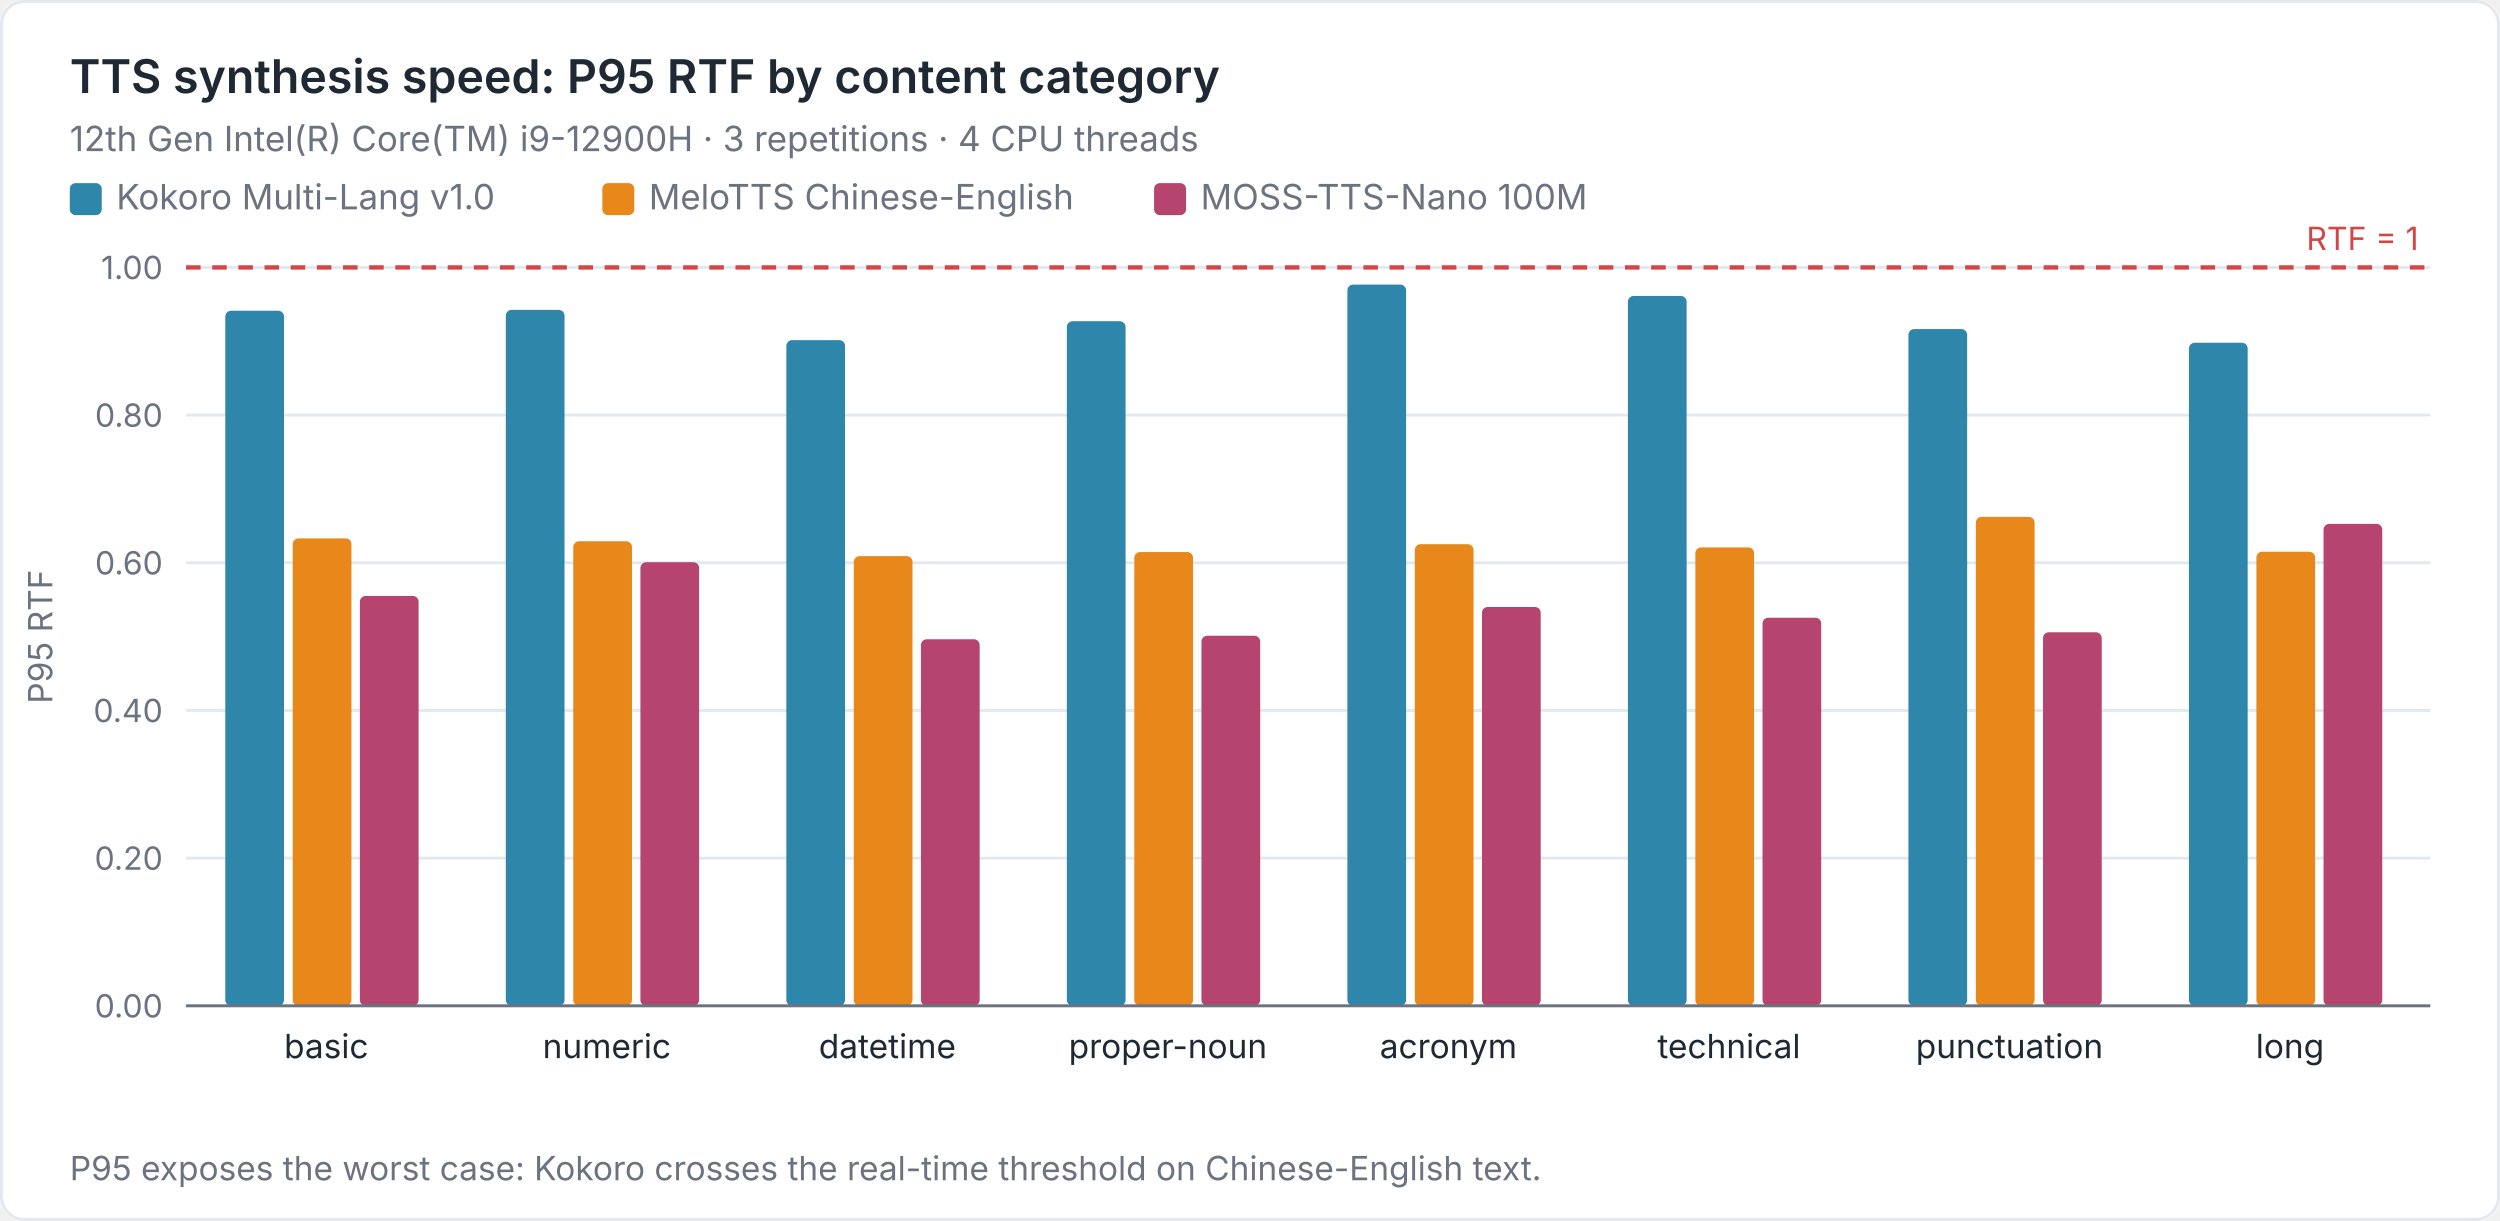
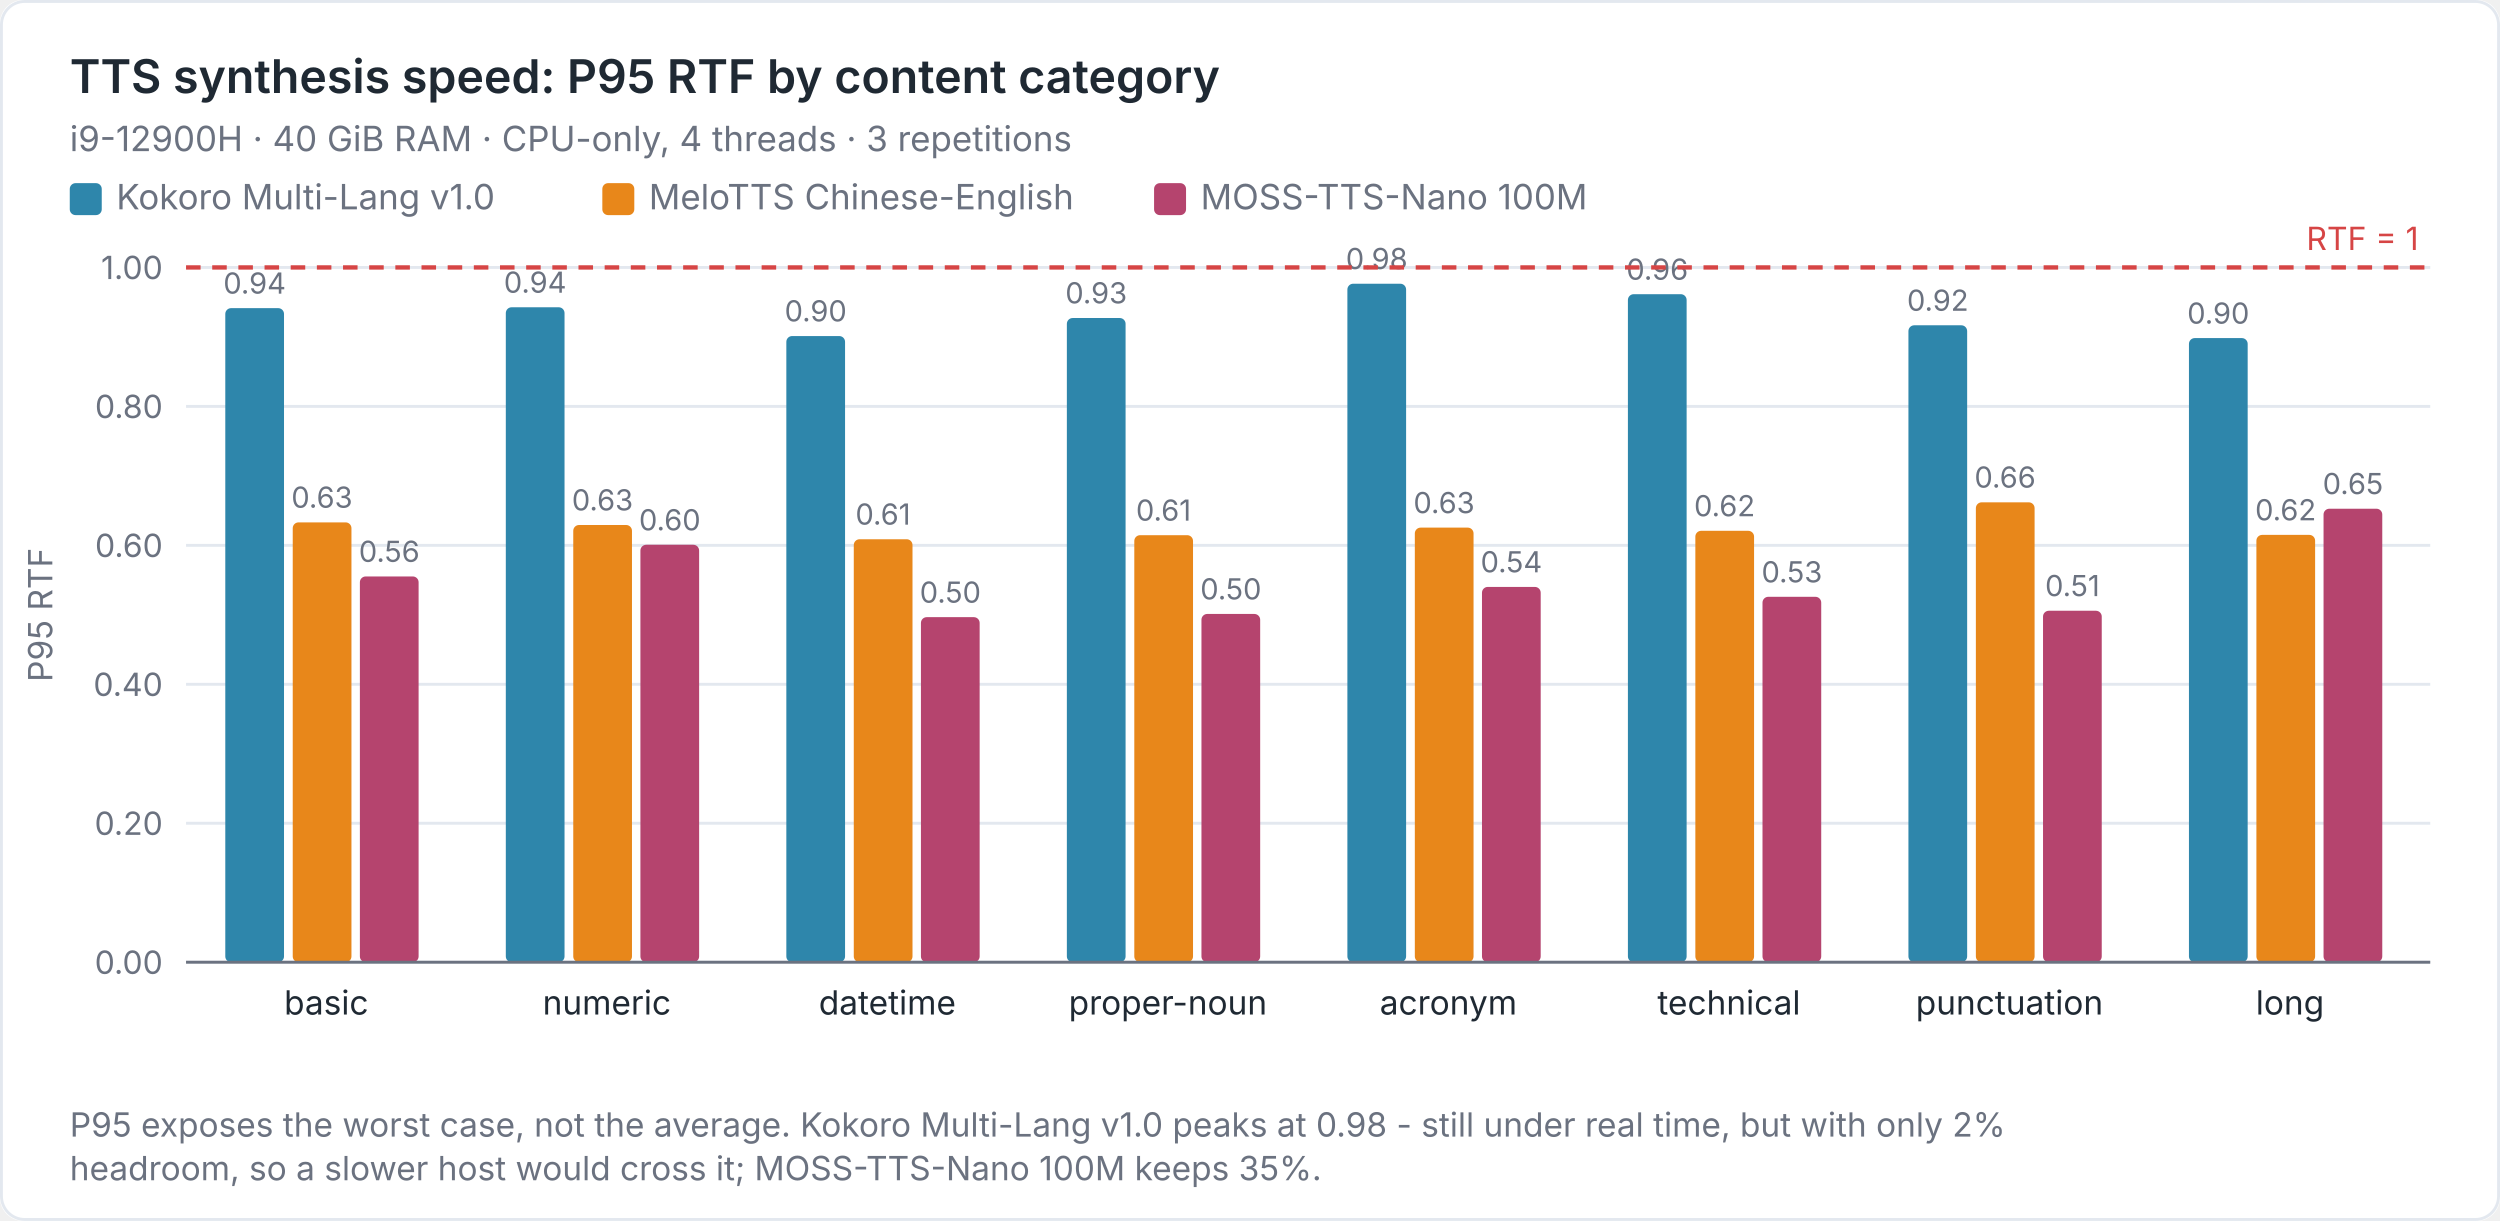
<svg xmlns="http://www.w3.org/2000/svg" width="860" height="420" viewBox="0 0 860 420" role="img">
  <rect width="860" height="420" fill="#FFFFFF" rx="8" />
  <rect x="0.5" y="0.5" width="859" height="419" fill="none" stroke="#E3E8EF" rx="8" />
  <text x="24" y="32" font-family="-apple-system, BlinkMacSystemFont, 'Segoe UI', 'Noto Sans SC', 'Microsoft YaHei', sans-serif" font-size="16" fill="#1F2933" text-anchor="start" font-weight="600">TTS synthesis speed: P95 RTF by content category</text>
-   <text x="24" y="52" font-family="-apple-system, BlinkMacSystemFont, 'Segoe UI', 'Noto Sans SC', 'Microsoft YaHei', sans-serif" font-size="12" fill="#6B7280" text-anchor="start" font-weight="400">12th Gen Intel(R) Core(TM) i9-12900H · 3 repetitions · 4 CPU threads</text>
+   <text x="24" y="52" font-family="-apple-system, BlinkMacSystemFont, 'Segoe UI', 'Noto Sans SC', 'Microsoft YaHei', sans-serif" font-size="12" fill="#6B7280" text-anchor="start" font-weight="400">i9-12900H · 40 GiB RAM · CPU-only, 4 threads · 3 repetitions</text>
  <rect x="24.0" y="63" width="11" height="11" rx="2" fill="#2E86AB" />
  <text x="40" y="72" font-family="-apple-system, BlinkMacSystemFont, 'Segoe UI', 'Noto Sans SC', 'Microsoft YaHei', sans-serif" font-size="12" fill="#6B7280" text-anchor="start" font-weight="400">Kokoro Multi-Lang v1.0</text>
  <rect x="207.2" y="63" width="11" height="11" rx="2" fill="#E8871A" />
  <text x="223.2" y="72" font-family="-apple-system, BlinkMacSystemFont, 'Segoe UI', 'Noto Sans SC', 'Microsoft YaHei', sans-serif" font-size="12" fill="#6B7280" text-anchor="start" font-weight="400">MeloTTS Chinese-English</text>
  <rect x="397.0" y="63" width="11" height="11" rx="2" fill="#B5446E" />
  <text x="413" y="72" font-family="-apple-system, BlinkMacSystemFont, 'Segoe UI', 'Noto Sans SC', 'Microsoft YaHei', sans-serif" font-size="12" fill="#6B7280" text-anchor="start" font-weight="400">MOSS-TTS-Nano 100M</text>
-   <line x1="64" y1="346" x2="836" y2="346" stroke="#E3E8EF" />
-   <text x="56" y="350" font-family="-apple-system, BlinkMacSystemFont, 'Segoe UI', 'Noto Sans SC', 'Microsoft YaHei', sans-serif" font-size="11" fill="#6B7280" text-anchor="end" font-weight="400">0.00</text>
-   <line x1="64" y1="295.2" x2="836" y2="295.2" stroke="#E3E8EF" />
-   <text x="56" y="299.2" font-family="-apple-system, BlinkMacSystemFont, 'Segoe UI', 'Noto Sans SC', 'Microsoft YaHei', sans-serif" font-size="11" fill="#6B7280" text-anchor="end" font-weight="400">0.20</text>
-   <line x1="64" y1="244.4" x2="836" y2="244.4" stroke="#E3E8EF" />
-   <text x="56" y="248.4" font-family="-apple-system, BlinkMacSystemFont, 'Segoe UI', 'Noto Sans SC', 'Microsoft YaHei', sans-serif" font-size="11" fill="#6B7280" text-anchor="end" font-weight="400">0.40</text>
-   <line x1="64" y1="193.6" x2="836" y2="193.6" stroke="#E3E8EF" />
-   <text x="56" y="197.6" font-family="-apple-system, BlinkMacSystemFont, 'Segoe UI', 'Noto Sans SC', 'Microsoft YaHei', sans-serif" font-size="11" fill="#6B7280" text-anchor="end" font-weight="400">0.60</text>
-   <line x1="64" y1="142.8" x2="836" y2="142.8" stroke="#E3E8EF" />
-   <text x="56" y="146.8" font-family="-apple-system, BlinkMacSystemFont, 'Segoe UI', 'Noto Sans SC', 'Microsoft YaHei', sans-serif" font-size="11" fill="#6B7280" text-anchor="end" font-weight="400">0.80</text>
+   <line x1="64" y1="331" x2="836" y2="331" stroke="#E3E8EF" />
+   <text x="56" y="335" font-family="-apple-system, BlinkMacSystemFont, 'Segoe UI', 'Noto Sans SC', 'Microsoft YaHei', sans-serif" font-size="11" fill="#6B7280" text-anchor="end" font-weight="400">0.00</text>
+   <line x1="64" y1="283.2" x2="836" y2="283.2" stroke="#E3E8EF" />
+   <text x="56" y="287.2" font-family="-apple-system, BlinkMacSystemFont, 'Segoe UI', 'Noto Sans SC', 'Microsoft YaHei', sans-serif" font-size="11" fill="#6B7280" text-anchor="end" font-weight="400">0.20</text>
+   <line x1="64" y1="235.4" x2="836" y2="235.4" stroke="#E3E8EF" />
+   <text x="56" y="239.4" font-family="-apple-system, BlinkMacSystemFont, 'Segoe UI', 'Noto Sans SC', 'Microsoft YaHei', sans-serif" font-size="11" fill="#6B7280" text-anchor="end" font-weight="400">0.40</text>
+   <line x1="64" y1="187.6" x2="836" y2="187.6" stroke="#E3E8EF" />
+   <text x="56" y="191.6" font-family="-apple-system, BlinkMacSystemFont, 'Segoe UI', 'Noto Sans SC', 'Microsoft YaHei', sans-serif" font-size="11" fill="#6B7280" text-anchor="end" font-weight="400">0.60</text>
+   <line x1="64" y1="139.8" x2="836" y2="139.8" stroke="#E3E8EF" />
+   <text x="56" y="143.8" font-family="-apple-system, BlinkMacSystemFont, 'Segoe UI', 'Noto Sans SC', 'Microsoft YaHei', sans-serif" font-size="11" fill="#6B7280" text-anchor="end" font-weight="400">0.80</text>
  <line x1="64" y1="92" x2="836" y2="92" stroke="#E3E8EF" />
  <text x="56" y="96" font-family="-apple-system, BlinkMacSystemFont, 'Segoe UI', 'Noto Sans SC', 'Microsoft YaHei', sans-serif" font-size="11" fill="#6B7280" text-anchor="end" font-weight="400">1.00</text>
-   <text x="18" y="219" font-family="-apple-system, BlinkMacSystemFont, 'Segoe UI', 'Noto Sans SC', 'Microsoft YaHei', sans-serif" font-size="11.5" fill="#6B7280" text-anchor="middle" font-weight="400" transform="rotate(-90 18 219)">P95 RTF</text>
-   <rect x="77.5" y="106.9" width="20.2" height="239.1" fill="#2E86AB" rx="2" />
-   <rect x="100.7" y="185.2" width="20.2" height="160.8" fill="#E8871A" rx="2" />
-   <rect x="123.8" y="205.0" width="20.2" height="141.0" fill="#B5446E" rx="2" />
-   <text x="112.25" y="364" font-family="-apple-system, BlinkMacSystemFont, 'Segoe UI', 'Noto Sans SC', 'Microsoft YaHei', sans-serif" font-size="11.5" fill="#1F2933" text-anchor="middle" font-weight="400">basic</text>
-   <rect x="174.0" y="106.6" width="20.2" height="239.4" fill="#2E86AB" rx="2" />
-   <rect x="197.2" y="186.2" width="20.2" height="159.8" fill="#E8871A" rx="2" />
-   <rect x="220.3" y="193.4" width="20.2" height="152.6" fill="#B5446E" rx="2" />
-   <text x="208.75" y="364" font-family="-apple-system, BlinkMacSystemFont, 'Segoe UI', 'Noto Sans SC', 'Microsoft YaHei', sans-serif" font-size="11.5" fill="#1F2933" text-anchor="middle" font-weight="400">numeric</text>
-   <rect x="270.5" y="117.0" width="20.2" height="229.0" fill="#2E86AB" rx="2" />
-   <rect x="293.7" y="191.3" width="20.2" height="154.7" fill="#E8871A" rx="2" />
-   <rect x="316.8" y="219.9" width="20.2" height="126.1" fill="#B5446E" rx="2" />
-   <text x="305.25" y="364" font-family="-apple-system, BlinkMacSystemFont, 'Segoe UI', 'Noto Sans SC', 'Microsoft YaHei', sans-serif" font-size="11.5" fill="#1F2933" text-anchor="middle" font-weight="400">datetime</text>
-   <rect x="367.0" y="110.5" width="20.2" height="235.5" fill="#2E86AB" rx="2" />
-   <rect x="390.2" y="189.9" width="20.2" height="156.1" fill="#E8871A" rx="2" />
-   <rect x="413.3" y="218.7" width="20.2" height="127.3" fill="#B5446E" rx="2" />
-   <text x="401.75" y="364" font-family="-apple-system, BlinkMacSystemFont, 'Segoe UI', 'Noto Sans SC', 'Microsoft YaHei', sans-serif" font-size="11.5" fill="#1F2933" text-anchor="middle" font-weight="400">proper-noun</text>
-   <rect x="463.5" y="97.9" width="20.2" height="248.1" fill="#2E86AB" rx="2" />
-   <rect x="486.7" y="187.2" width="20.2" height="158.8" fill="#E8871A" rx="2" />
-   <rect x="509.8" y="208.8" width="20.2" height="137.2" fill="#B5446E" rx="2" />
-   <text x="498.25" y="364" font-family="-apple-system, BlinkMacSystemFont, 'Segoe UI', 'Noto Sans SC', 'Microsoft YaHei', sans-serif" font-size="11.5" fill="#1F2933" text-anchor="middle" font-weight="400">acronym</text>
-   <rect x="560.0" y="101.8" width="20.2" height="244.2" fill="#2E86AB" rx="2" />
-   <rect x="583.2" y="188.3" width="20.2" height="157.7" fill="#E8871A" rx="2" />
-   <rect x="606.3" y="212.5" width="20.2" height="133.5" fill="#B5446E" rx="2" />
-   <text x="594.75" y="364" font-family="-apple-system, BlinkMacSystemFont, 'Segoe UI', 'Noto Sans SC', 'Microsoft YaHei', sans-serif" font-size="11.5" fill="#1F2933" text-anchor="middle" font-weight="400">technical</text>
-   <rect x="656.5" y="113.2" width="20.2" height="232.8" fill="#2E86AB" rx="2" />
-   <rect x="679.7" y="177.8" width="20.2" height="168.2" fill="#E8871A" rx="2" />
-   <rect x="702.8" y="217.5" width="20.2" height="128.5" fill="#B5446E" rx="2" />
-   <text x="691.25" y="364" font-family="-apple-system, BlinkMacSystemFont, 'Segoe UI', 'Noto Sans SC', 'Microsoft YaHei', sans-serif" font-size="11.5" fill="#1F2933" text-anchor="middle" font-weight="400">punctuation</text>
-   <rect x="753.0" y="117.9" width="20.2" height="228.1" fill="#2E86AB" rx="2" />
-   <rect x="776.2" y="189.8" width="20.2" height="156.2" fill="#E8871A" rx="2" />
-   <rect x="799.3" y="180.2" width="20.2" height="165.8" fill="#B5446E" rx="2" />
-   <text x="787.75" y="364" font-family="-apple-system, BlinkMacSystemFont, 'Segoe UI', 'Noto Sans SC', 'Microsoft YaHei', sans-serif" font-size="11.5" fill="#1F2933" text-anchor="middle" font-weight="400">long</text>
+   <text x="18" y="211.5" font-family="-apple-system, BlinkMacSystemFont, 'Segoe UI', 'Noto Sans SC', 'Microsoft YaHei', sans-serif" font-size="11.5" fill="#6B7280" text-anchor="middle" font-weight="400" transform="rotate(-90 18 211.5)">P95 RTF</text>
+   <rect x="77.5" y="106.0" width="20.2" height="225.0" fill="#2E86AB" rx="2" />
+   <text x="87.59" y="101.013" font-family="-apple-system, BlinkMacSystemFont, 'Segoe UI', 'Noto Sans SC', 'Microsoft YaHei', sans-serif" font-size="10" fill="#6B7280" text-anchor="middle" font-weight="400">0.94</text>
+   <rect x="100.7" y="179.7" width="20.2" height="151.3" fill="#E8871A" rx="2" />
+   <text x="110.75" y="174.669" font-family="-apple-system, BlinkMacSystemFont, 'Segoe UI', 'Noto Sans SC', 'Microsoft YaHei', sans-serif" font-size="10" fill="#6B7280" text-anchor="middle" font-weight="400">0.63</text>
+   <rect x="123.8" y="198.3" width="20.2" height="132.7" fill="#B5446E" rx="2" />
+   <text x="133.91" y="193.284" font-family="-apple-system, BlinkMacSystemFont, 'Segoe UI', 'Noto Sans SC', 'Microsoft YaHei', sans-serif" font-size="10" fill="#6B7280" text-anchor="middle" font-weight="400">0.56</text>
+   <text x="112.25" y="349" font-family="-apple-system, BlinkMacSystemFont, 'Segoe UI', 'Noto Sans SC', 'Microsoft YaHei', sans-serif" font-size="11.5" fill="#1F2933" text-anchor="middle" font-weight="400">basic</text>
+   <rect x="174.0" y="105.7" width="20.2" height="225.3" fill="#2E86AB" rx="2" />
+   <text x="184.09" y="100.706" font-family="-apple-system, BlinkMacSystemFont, 'Segoe UI', 'Noto Sans SC', 'Microsoft YaHei', sans-serif" font-size="10" fill="#6B7280" text-anchor="middle" font-weight="400">0.94</text>
+   <rect x="197.2" y="180.6" width="20.2" height="150.4" fill="#E8871A" rx="2" />
+   <text x="207.25" y="175.59" font-family="-apple-system, BlinkMacSystemFont, 'Segoe UI', 'Noto Sans SC', 'Microsoft YaHei', sans-serif" font-size="10" fill="#6B7280" text-anchor="middle" font-weight="400">0.63</text>
+   <rect x="220.3" y="187.4" width="20.2" height="143.6" fill="#B5446E" rx="2" />
+   <text x="230.41" y="182.444" font-family="-apple-system, BlinkMacSystemFont, 'Segoe UI', 'Noto Sans SC', 'Microsoft YaHei', sans-serif" font-size="10" fill="#6B7280" text-anchor="middle" font-weight="400">0.60</text>
+   <text x="208.75" y="349" font-family="-apple-system, BlinkMacSystemFont, 'Segoe UI', 'Noto Sans SC', 'Microsoft YaHei', sans-serif" font-size="11.5" fill="#1F2933" text-anchor="middle" font-weight="400">numeric</text>
+   <rect x="270.5" y="115.6" width="20.2" height="215.4" fill="#2E86AB" rx="2" />
+   <text x="280.59" y="110.567" font-family="-apple-system, BlinkMacSystemFont, 'Segoe UI', 'Noto Sans SC', 'Microsoft YaHei', sans-serif" font-size="10" fill="#6B7280" text-anchor="middle" font-weight="400">0.90</text>
+   <rect x="293.7" y="185.5" width="20.2" height="145.5" fill="#E8871A" rx="2" />
+   <text x="303.75" y="180.476" font-family="-apple-system, BlinkMacSystemFont, 'Segoe UI', 'Noto Sans SC', 'Microsoft YaHei', sans-serif" font-size="10" fill="#6B7280" text-anchor="middle" font-weight="400">0.61</text>
+   <rect x="316.8" y="212.3" width="20.2" height="118.7" fill="#B5446E" rx="2" />
+   <text x="326.91" y="207.331" font-family="-apple-system, BlinkMacSystemFont, 'Segoe UI', 'Noto Sans SC', 'Microsoft YaHei', sans-serif" font-size="10" fill="#6B7280" text-anchor="middle" font-weight="400">0.50</text>
+   <text x="305.25" y="349" font-family="-apple-system, BlinkMacSystemFont, 'Segoe UI', 'Noto Sans SC', 'Microsoft YaHei', sans-serif" font-size="11.5" fill="#1F2933" text-anchor="middle" font-weight="400">datetime</text>
+   <rect x="367.0" y="109.4" width="20.2" height="221.6" fill="#2E86AB" rx="2" />
+   <text x="377.09" y="104.369" font-family="-apple-system, BlinkMacSystemFont, 'Segoe UI', 'Noto Sans SC', 'Microsoft YaHei', sans-serif" font-size="10" fill="#6B7280" text-anchor="middle" font-weight="400">0.93</text>
+   <rect x="390.2" y="184.1" width="20.2" height="146.9" fill="#E8871A" rx="2" />
+   <text x="400.25" y="179.119" font-family="-apple-system, BlinkMacSystemFont, 'Segoe UI', 'Noto Sans SC', 'Microsoft YaHei', sans-serif" font-size="10" fill="#6B7280" text-anchor="middle" font-weight="400">0.61</text>
+   <rect x="413.3" y="211.2" width="20.2" height="119.8" fill="#B5446E" rx="2" />
+   <text x="423.41" y="206.204" font-family="-apple-system, BlinkMacSystemFont, 'Segoe UI', 'Noto Sans SC', 'Microsoft YaHei', sans-serif" font-size="10" fill="#6B7280" text-anchor="middle" font-weight="400">0.50</text>
+   <text x="401.75" y="349" font-family="-apple-system, BlinkMacSystemFont, 'Segoe UI', 'Noto Sans SC', 'Microsoft YaHei', sans-serif" font-size="11.5" fill="#1F2933" text-anchor="middle" font-weight="400">proper-noun</text>
+   <rect x="463.5" y="97.6" width="20.2" height="233.4" fill="#2E86AB" rx="2" />
+   <text x="473.59" y="92.575" font-family="-apple-system, BlinkMacSystemFont, 'Segoe UI', 'Noto Sans SC', 'Microsoft YaHei', sans-serif" font-size="10" fill="#6B7280" text-anchor="middle" font-weight="400">0.98</text>
+   <rect x="486.7" y="181.5" width="20.2" height="149.5" fill="#E8871A" rx="2" />
+   <text x="496.75" y="176.535" font-family="-apple-system, BlinkMacSystemFont, 'Segoe UI', 'Noto Sans SC', 'Microsoft YaHei', sans-serif" font-size="10" fill="#6B7280" text-anchor="middle" font-weight="400">0.63</text>
+   <rect x="509.8" y="201.9" width="20.2" height="129.1" fill="#B5446E" rx="2" />
+   <text x="519.91" y="196.884" font-family="-apple-system, BlinkMacSystemFont, 'Segoe UI', 'Noto Sans SC', 'Microsoft YaHei', sans-serif" font-size="10" fill="#6B7280" text-anchor="middle" font-weight="400">0.54</text>
+   <text x="498.25" y="349" font-family="-apple-system, BlinkMacSystemFont, 'Segoe UI', 'Noto Sans SC', 'Microsoft YaHei', sans-serif" font-size="11.5" fill="#1F2933" text-anchor="middle" font-weight="400">acronym</text>
+   <rect x="560.0" y="101.2" width="20.2" height="229.8" fill="#2E86AB" rx="2" />
+   <text x="570.09" y="96.236" font-family="-apple-system, BlinkMacSystemFont, 'Segoe UI', 'Noto Sans SC', 'Microsoft YaHei', sans-serif" font-size="10" fill="#6B7280" text-anchor="middle" font-weight="400">0.96</text>
+   <rect x="583.2" y="182.6" width="20.2" height="148.4" fill="#E8871A" rx="2" />
+   <text x="593.25" y="177.601" font-family="-apple-system, BlinkMacSystemFont, 'Segoe UI', 'Noto Sans SC', 'Microsoft YaHei', sans-serif" font-size="10" fill="#6B7280" text-anchor="middle" font-weight="400">0.62</text>
+   <rect x="606.3" y="205.3" width="20.2" height="125.7" fill="#B5446E" rx="2" />
+   <text x="616.41" y="200.342" font-family="-apple-system, BlinkMacSystemFont, 'Segoe UI', 'Noto Sans SC', 'Microsoft YaHei', sans-serif" font-size="10" fill="#6B7280" text-anchor="middle" font-weight="400">0.53</text>
+   <text x="594.75" y="349" font-family="-apple-system, BlinkMacSystemFont, 'Segoe UI', 'Noto Sans SC', 'Microsoft YaHei', sans-serif" font-size="11.5" fill="#1F2933" text-anchor="middle" font-weight="400">technical</text>
+   <rect x="656.5" y="111.9" width="20.2" height="219.1" fill="#2E86AB" rx="2" />
+   <text x="666.59" y="106.909" font-family="-apple-system, BlinkMacSystemFont, 'Segoe UI', 'Noto Sans SC', 'Microsoft YaHei', sans-serif" font-size="10" fill="#6B7280" text-anchor="middle" font-weight="400">0.92</text>
+   <rect x="679.7" y="172.8" width="20.2" height="158.2" fill="#E8871A" rx="2" />
+   <text x="689.75" y="167.751" font-family="-apple-system, BlinkMacSystemFont, 'Segoe UI', 'Noto Sans SC', 'Microsoft YaHei', sans-serif" font-size="10" fill="#6B7280" text-anchor="middle" font-weight="400">0.66</text>
+   <rect x="702.8" y="210.1" width="20.2" height="120.9" fill="#B5446E" rx="2" />
+   <text x="712.91" y="205.074" font-family="-apple-system, BlinkMacSystemFont, 'Segoe UI', 'Noto Sans SC', 'Microsoft YaHei', sans-serif" font-size="10" fill="#6B7280" text-anchor="middle" font-weight="400">0.51</text>
+   <text x="691.25" y="349" font-family="-apple-system, BlinkMacSystemFont, 'Segoe UI', 'Noto Sans SC', 'Microsoft YaHei', sans-serif" font-size="11.5" fill="#1F2933" text-anchor="middle" font-weight="400">punctuation</text>
+   <rect x="753.0" y="116.3" width="20.2" height="214.7" fill="#2E86AB" rx="2" />
+   <text x="763.09" y="111.346" font-family="-apple-system, BlinkMacSystemFont, 'Segoe UI', 'Noto Sans SC', 'Microsoft YaHei', sans-serif" font-size="10" fill="#6B7280" text-anchor="middle" font-weight="400">0.90</text>
+   <rect x="776.2" y="184.0" width="20.2" height="147.0" fill="#E8871A" rx="2" />
+   <text x="786.25" y="178.999" font-family="-apple-system, BlinkMacSystemFont, 'Segoe UI', 'Noto Sans SC', 'Microsoft YaHei', sans-serif" font-size="10" fill="#6B7280" text-anchor="middle" font-weight="400">0.62</text>
+   <rect x="799.3" y="175.0" width="20.2" height="156.0" fill="#B5446E" rx="2" />
+   <text x="809.41" y="169.981" font-family="-apple-system, BlinkMacSystemFont, 'Segoe UI', 'Noto Sans SC', 'Microsoft YaHei', sans-serif" font-size="10" fill="#6B7280" text-anchor="middle" font-weight="400">0.65</text>
+   <text x="787.75" y="349" font-family="-apple-system, BlinkMacSystemFont, 'Segoe UI', 'Noto Sans SC', 'Microsoft YaHei', sans-serif" font-size="11.5" fill="#1F2933" text-anchor="middle" font-weight="400">long</text>
  <line x1="64" y1="92" x2="836" y2="92" stroke="#D64545" stroke-width="1.5" stroke-dasharray="5 4" />
  <text x="832" y="86" font-family="-apple-system, BlinkMacSystemFont, 'Segoe UI', 'Noto Sans SC', 'Microsoft YaHei', sans-serif" font-size="11" fill="#D64545" text-anchor="end" font-weight="400">RTF = 1</text>
-   <line x1="64" y1="346" x2="836" y2="346" stroke="#6B7280" />
-   <text x="24" y="406" font-family="-apple-system, BlinkMacSystemFont, 'Segoe UI', 'Noto Sans SC', 'Microsoft YaHei', sans-serif" font-size="11.5" fill="#6B7280" text-anchor="start" font-weight="400">P95 exposes the worst case: Kokoro crosses the real-time threshold on Chinese-English text.</text>
+   <line x1="64" y1="331.0" x2="836" y2="331.0" stroke="#6B7280" />
+   <text x="24" y="391" font-family="-apple-system, BlinkMacSystemFont, 'Segoe UI', 'Noto Sans SC', 'Microsoft YaHei', sans-serif" font-size="11.5" fill="#6B7280" text-anchor="start" font-weight="400">P95 exposes the worst case, not the average. Kokoro Multi-Lang v1.0 peaks at 0.98 - still under real time, but with only 2%</text>
+   <text x="24" y="406" font-family="-apple-system, BlinkMacSystemFont, 'Segoe UI', 'Noto Sans SC', 'Microsoft YaHei', sans-serif" font-size="11.5" fill="#6B7280" text-anchor="start" font-weight="400">headroom, so a slower host would cross it; MOSS-TTS-Nano 100M keeps 35%.</text>
</svg>
